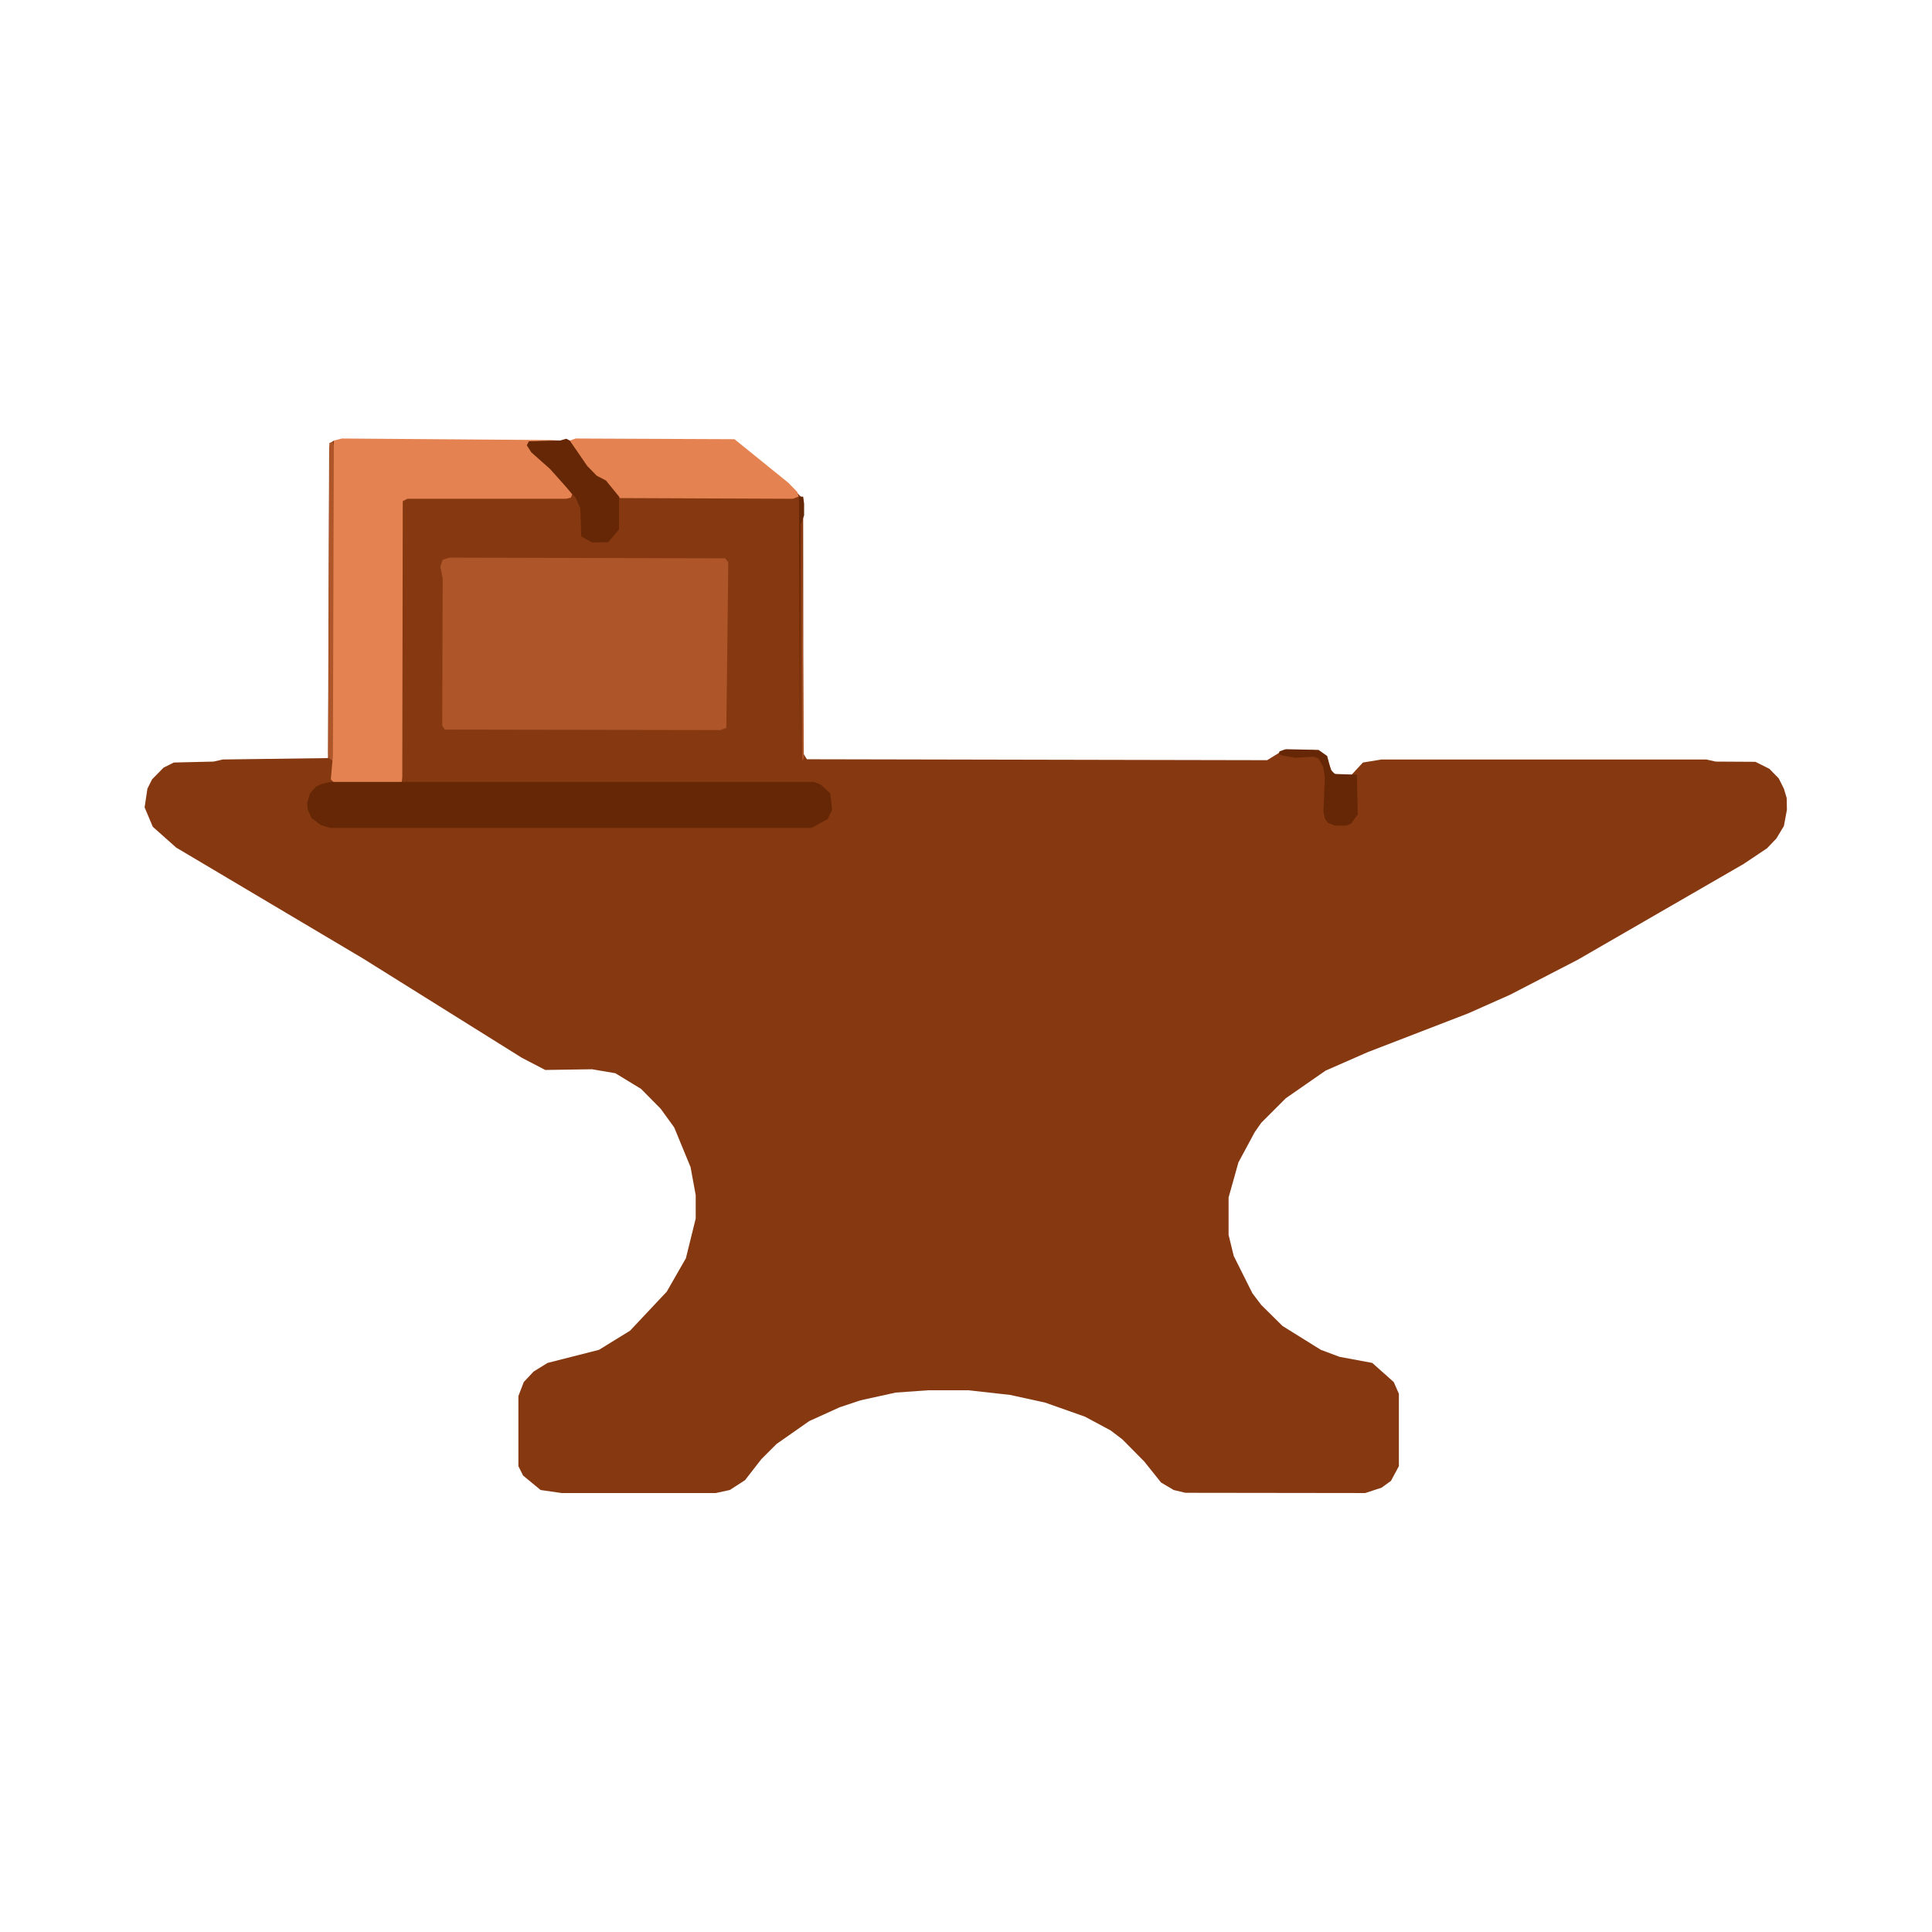
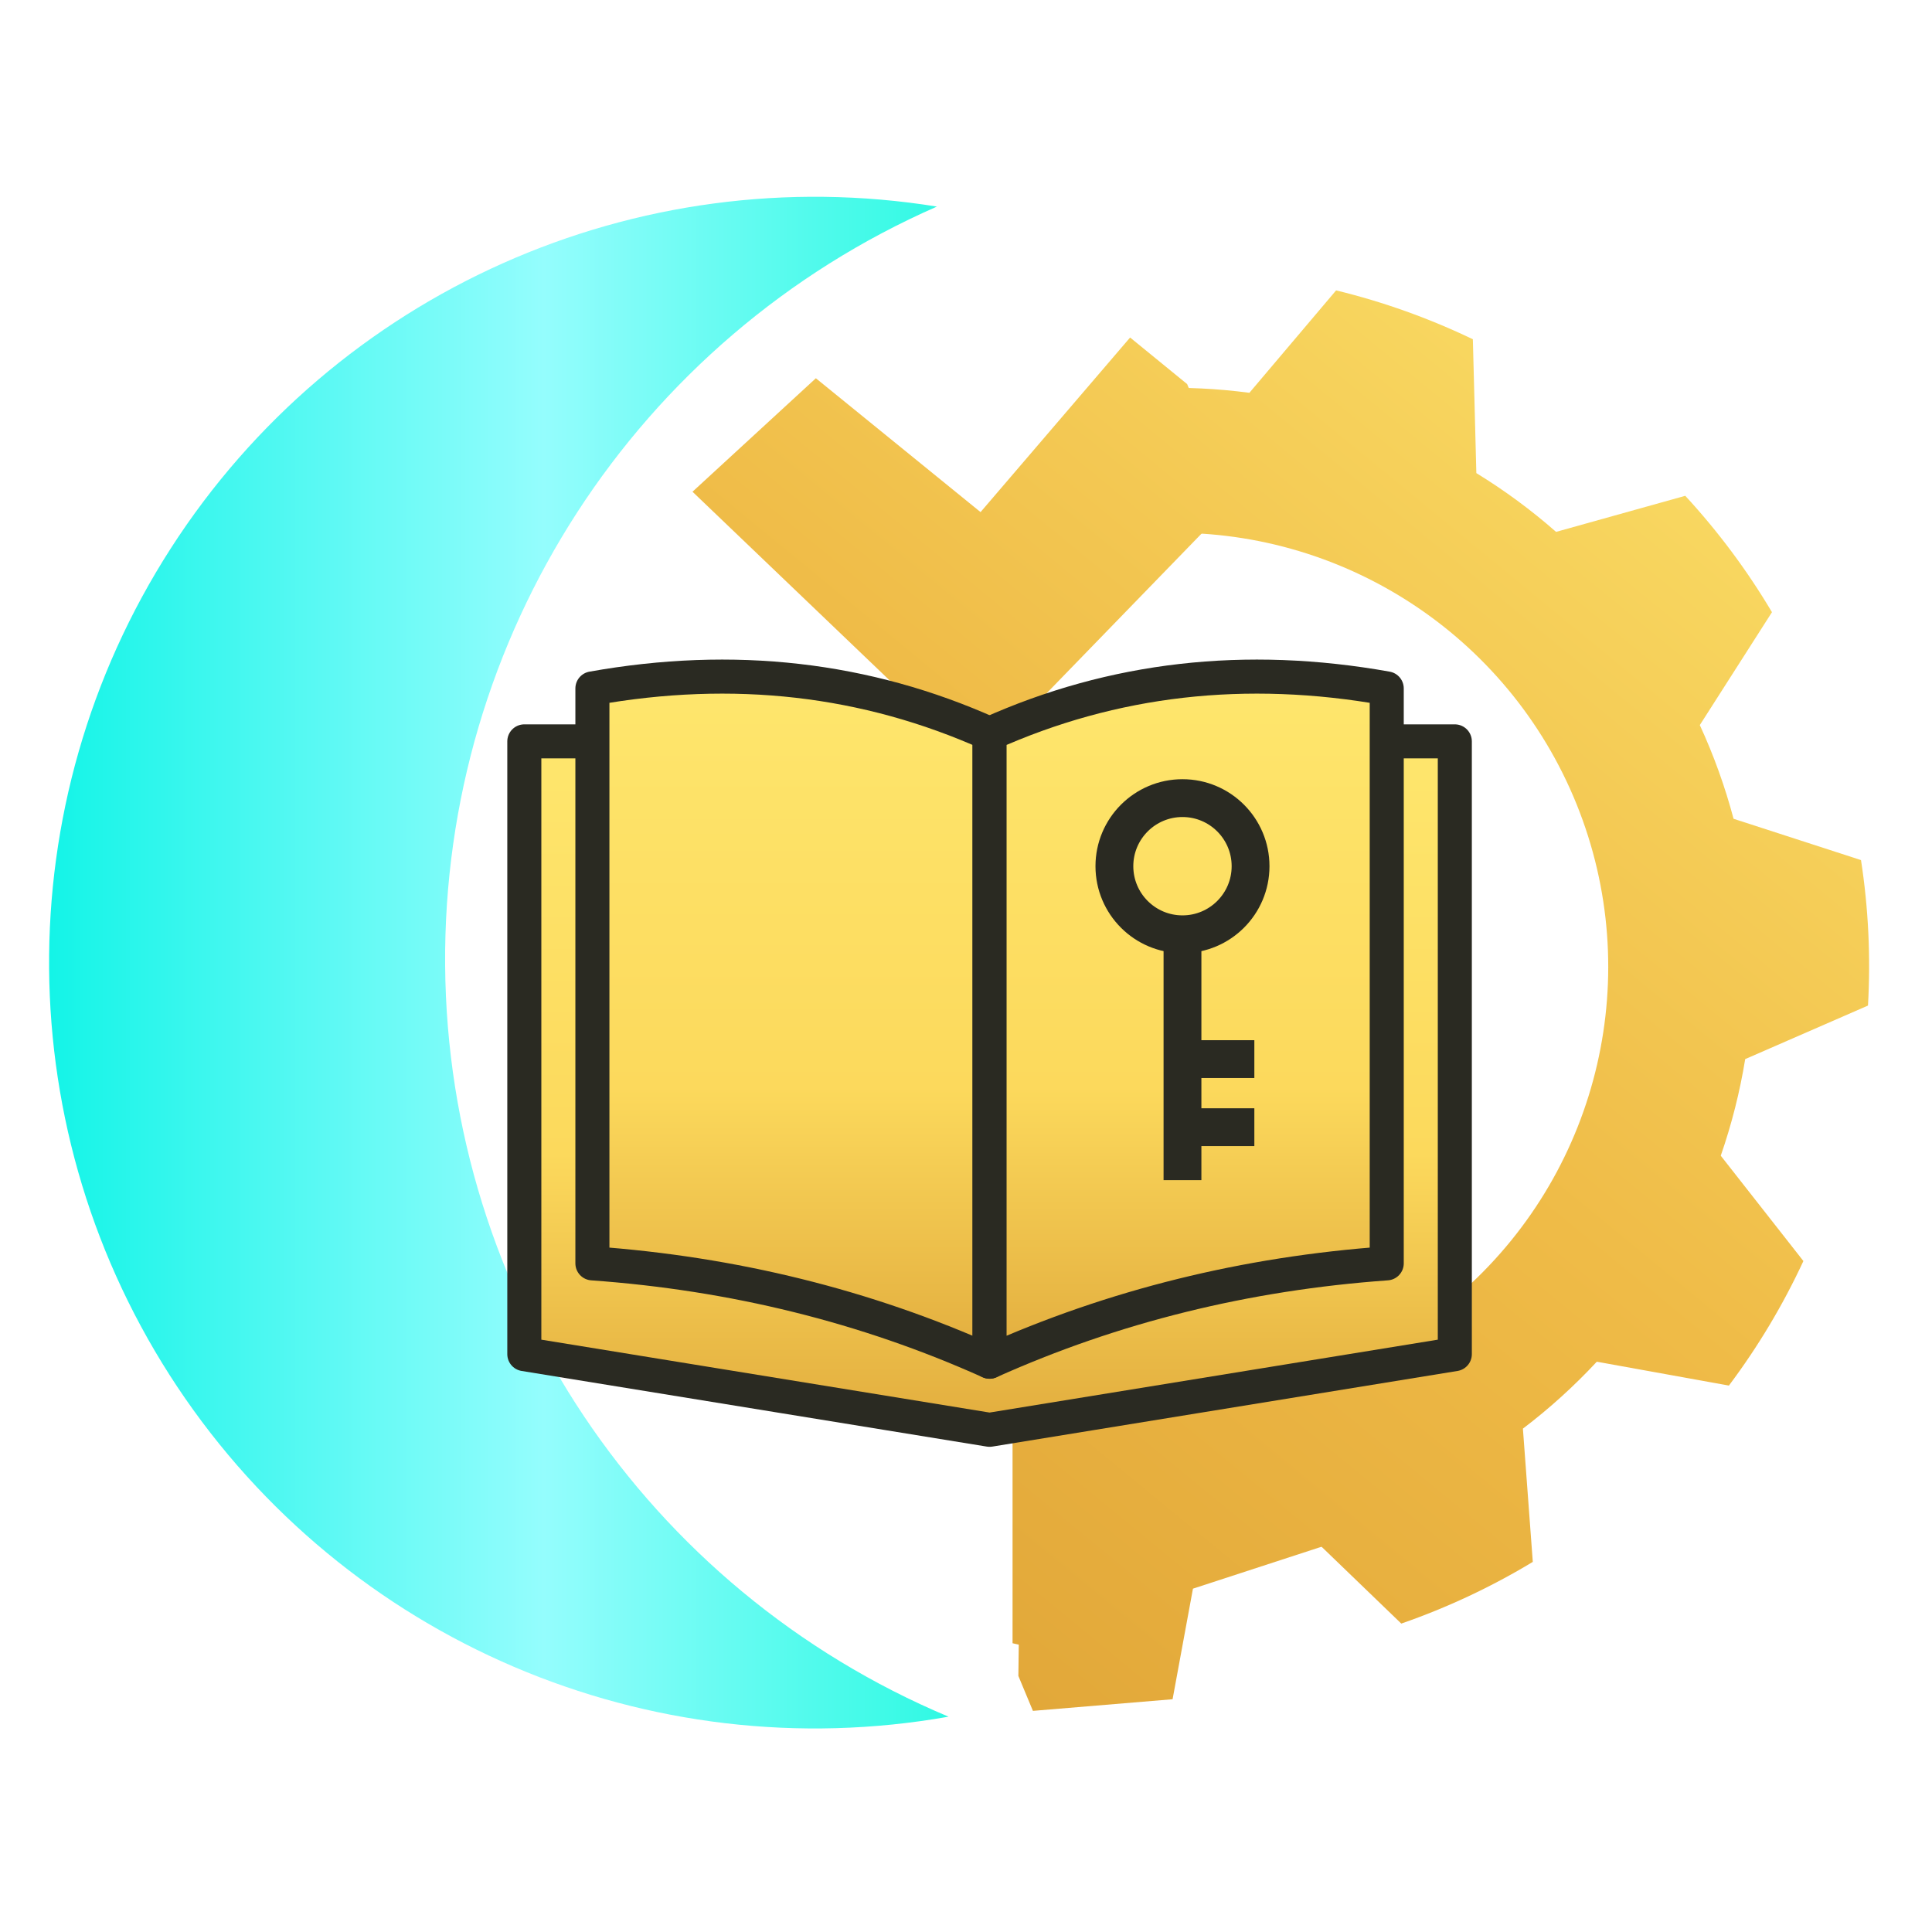
- <svg xmlns="http://www.w3.org/2000/svg" viewBox="0 0 827 827">
-   <style>
-     .dark { display: none; }
-     @media (prefers-color-scheme: dark) { .light { display: none; } .dark { display: inline; } }
-   </style>
-   <g class="light">
-     <path fill="#863911" stroke="none" fill-rule="evenodd" d="M142.9 188.6L314.7 188.6L337.4 207.1L343.8 213.6L343.9 322.6L345.4 325.0L542.4 325.4L549.4 321.1L562.4 321.1L567.4 323.3L570.4 331.0L574.4 332.1L578.4 331.8L583.4 326.4L591.4 325.1L730.4 325.1L734.4 326.0L751.4 326.1L757.4 329.1L761.4 333.2L763.6 337.6L764.8 341.6L764.9 346.6L763.6 353.6L760.4 358.9L756.4 363.1L746.4 369.8L675.4 410.8L646.4 425.8L628.4 433.8L585.4 450.4L567.4 458.3L550.4 470.1L539.9 480.6L537.1 484.6L530.1 497.6L525.9 512.6L525.9 528.6L528.1 537.6L536.1 553.6L539.9 558.6L549.0 567.6L565.4 577.8L573.4 580.8L587.4 583.4L596.6 591.6L598.8 596.6L598.8 627.6L595.4 633.9L591.4 636.8L584.4 639.1L507.4 639.0L502.4 637.8L497.0 634.6L489.8 625.6L480.4 616.1L475.4 612.3L464.4 606.4L447.4 600.4L432.4 597.1L414.4 595.1L397.4 595.1L383.4 596.1L368.4 599.4L359.4 602.4L346.4 608.3L332.4 618.1L325.9 624.6L318.9 633.6L312.4 637.8L306.4 639.1L240.4 639.1L231.4 637.8L223.9 631.6L221.9 627.6L221.9 597.6L224.2 591.6L228.4 587.1L234.4 583.4L256.4 577.8L269.7 569.6L285.4 552.9L293.6 538.6L297.8 521.6L297.8 511.6L295.6 499.6L288.6 482.6L282.8 474.6L274.4 466.1L263.4 459.4L253.4 457.7L233.4 458.0L223.4 452.8L155.4 410.3L75.4 362.8L65.4 353.9L61.9 345.6L63.1 337.6L65.1 333.6L70.0 328.6L74.4 326.4L91.4 326.0L95.4 325.1L140.4 324.5L140.9 191.6L141.4 189.6Z" />
-     <path fill="#ae5629" stroke="none" fill-rule="evenodd" d="M141.0 189.6L142.4 189.2L143.2 191.6L143.2 322.6L142.4 325.6L140.8 324.6L140.5 322.6ZM343.2 223.6L344.1 324.6L343.4 325.7ZM189.5 239.6L192.4 238.7L310.4 239.0L311.7 240.6L311.7 244.6L310.9 311.6L308.4 312.5L190.4 312.3L189.3 310.6L189.5 247.6L188.5 242.6Z" />
-     <path fill="#e48351" stroke="none" fill-rule="evenodd" d="M142.9 188.6L146.4 187.7L239.4 188.4L227.4 189.0L226.6 190.6L228.4 193.6L236.4 200.6L244.9 211.6L244.4 213.0L242.4 213.5L174.4 213.5L172.4 214.5L172.2 332.6L172.0 334.6L170.4 335.9L143.4 335.4L141.6 333.6L142.5 323.6ZM243.9 188.6L246.4 187.7L314.4 188.0L337.4 206.6L341.3 210.6L341.8 212.6L339.4 213.5L265.4 213.2L258.4 205.9L255.4 204.6L250.4 199.6L247.4 194.2L244.7 191.6Z" />
-     <path fill="#662706" stroke="none" fill-rule="evenodd" d="M239.6 188.6L242.4 187.8L243.9 188.6L251.4 199.5L255.4 203.6L259.4 205.7L265.0 212.6L265.0 226.6L260.4 232.1L253.4 232.2L248.8 229.6L248.4 217.6L246.4 213.0L235.4 200.7L227.4 193.6L225.5 190.6L226.4 188.9ZM342.0 212.6L343.8 212.6L344.2 215.6L344.2 220.6L342.7 224.6L342.4 324.9ZM547.7 321.6L550.4 320.7L564.4 321.0L568.1 323.6L569.7 329.6L571.4 331.3L580.8 331.6L581.2 348.6L578.4 352.5L576.4 353.4L571.4 353.4L568.4 352.2L567.2 350.6L566.5 347.6L567.1 332.6L566.4 328.3L564.4 324.7L562.4 323.9L554.4 324.4L548.4 323.3L547.4 322.6ZM137.7 335.6L141.4 334.7L348.4 334.7L351.4 335.9L355.4 339.6L356.2 346.6L354.3 350.6L347.4 354.4L141.4 354.4L137.4 353.2L133.4 350.2L131.7 346.6L131.5 343.6L132.7 339.6L135.4 336.6Z" />
+ <svg xmlns="http://www.w3.org/2000/svg" viewBox="0 -16 332 332" role="img" aria-labelledby="mdr-catalogue-icon-t">
+   <defs>
+     <linearGradient id="mdr-catalogue-icon-crescent" x1="0" y1="0" x2="1" y2="0">
+       <stop offset="0" stop-color="#13f4e7" />
+       <stop offset=".55" stop-color="#94fdfd" />
+       <stop offset="1" stop-color="#2ff9e3" />
+     </linearGradient>
+     <linearGradient id="mdr-catalogue-icon-gear" gradientUnits="userSpaceOnUse" x1="321" y1="33" x2="119" y2="279">
+       <stop offset="0" stop-color="#fce36b" />
+       <stop offset=".5" stop-color="#efbb47" />
+       <stop offset="1" stop-color="#dea235" />
+     </linearGradient>
+     <linearGradient id="mdr-catalogue-icon-book" x1="0" y1="0" x2="0" y2="1">
+       <stop offset="0" stop-color="#fee66d" />
+       <stop offset=".6" stop-color="#fcd95c" />
+       <stop offset="1" stop-color="#e2ad3e" />
+     </linearGradient>
+   </defs>
+   <path d="M161,19.5 A131.6,131.6 0 1 0 163,279 A141.2,141.2 0 0 1 161,19.5Z" fill="url(#mdr-catalogue-icon-crescent)" />
+   <clipPath id="mdr-catalogue-icon-gear-end">
+     <path d="M0,0 H332 V300 H174 V200 H0 Z" />
+   </clipPath>
+   <g fill="url(#mdr-catalogue-icon-gear)">
+     <path d="M198.2,50.7 A99.5,99.5 0 0 1 214.7,51.5 L229.6,33.9 A119.5,119.5 0 0 1 253.1,42.3 L253.7,65.3 A99.5,99.5 0 0 1 267.4,75.4 L289.6,69.2 A119.5,119.5 0 0 1 304.5,89.2 L292.1,108.6 A99.5,99.5 0 0 1 297.9,124.7 L319.8,131.8 A119.5,119.5 0 0 1 321,156.8 L299.9,166 A99.5,99.5 0 0 1 295.7,182.6 L309.9,200.7 A119.5,119.5 0 0 1 297.1,222.1 L274.4,218 A99.5,99.5 0 0 1 261.7,229.5 L263.4,252.4 A119.5,119.5 0 0 1 240.8,263 L224.2,247 A99.5,99.5 0 0 1 207.3,249.5 L196,269.5 A119.5,119.5 0 0 1 171.3,265.7 L166.4,243.2 A99.5,99.5 0 0 1 155,238 L166.7,216 A74.6,74.6 0 1 0 199.1,75.6Z" clip-path="url(#mdr-catalogue-icon-gear-end)" />
+     <polygon points="119,68.5 140.2,49 168.5,72 194.2,42 204,50 212.2,69.8 169.5,113.8 163.2,110.8" />
+     <polygon points="175.5,233 175,272 177.5,278 201.5,276 205,257 228,249.5 236,240 236,215 209.5,229" />
  </g>
-   <g class="dark">
-     <path fill="#be6629" stroke="none" fill-rule="evenodd" d="M142.9 188.6L314.7 188.6L337.4 207.1L343.8 213.6L343.9 322.6L345.4 325.0L542.4 325.4L549.4 321.1L562.4 321.1L567.4 323.3L570.4 331.0L574.4 332.1L578.4 331.8L583.4 326.4L591.4 325.1L730.4 325.1L734.4 326.0L751.4 326.1L757.4 329.1L761.4 333.2L763.6 337.6L764.8 341.6L764.9 346.6L763.6 353.6L760.4 358.9L756.4 363.1L746.4 369.8L675.4 410.8L646.4 425.8L628.4 433.8L585.4 450.4L567.4 458.3L550.4 470.1L539.9 480.6L537.1 484.6L530.1 497.6L525.9 512.6L525.9 528.6L528.1 537.6L536.1 553.6L539.9 558.6L549.0 567.6L565.4 577.8L573.4 580.8L587.4 583.4L596.6 591.6L598.8 596.6L598.8 627.6L595.4 633.9L591.4 636.8L584.4 639.1L507.4 639.0L502.4 637.8L497.0 634.6L489.8 625.6L480.4 616.1L475.4 612.3L464.4 606.4L447.4 600.4L432.4 597.1L414.4 595.1L397.4 595.1L383.4 596.1L368.4 599.4L359.4 602.4L346.4 608.3L332.4 618.1L325.9 624.6L318.9 633.6L312.4 637.8L306.4 639.1L240.4 639.1L231.4 637.8L223.9 631.6L221.9 627.6L221.9 597.6L224.2 591.6L228.4 587.1L234.4 583.4L256.4 577.8L269.7 569.6L285.4 552.9L293.6 538.6L297.8 521.6L297.8 511.6L295.6 499.6L288.6 482.6L282.8 474.6L274.4 466.1L263.4 459.4L253.4 457.7L233.4 458.0L223.4 452.8L155.4 410.3L75.4 362.8L65.4 353.9L61.9 345.6L63.1 337.6L65.1 333.6L70.0 328.6L74.4 326.4L91.4 326.0L95.4 325.1L140.4 324.5L140.9 191.6L141.4 189.6Z" />
-     <path fill="#e28443" stroke="none" fill-rule="evenodd" d="M141.0 189.6L142.4 189.2L143.2 191.6L143.2 322.6L142.4 325.6L140.8 324.6L140.5 322.6ZM343.2 223.6L344.1 324.6L343.4 325.7ZM189.5 239.6L192.4 238.7L310.4 239.0L311.7 240.6L311.7 244.6L310.9 311.6L308.4 312.5L190.4 312.3L189.3 310.6L189.5 247.6L188.5 242.6Z" />
-     <path fill="#e38340" stroke="none" fill-rule="evenodd" d="M142.9 188.6L146.4 187.7L239.4 188.4L227.4 189.0L226.6 190.6L228.4 193.6L236.4 200.6L244.9 211.6L244.4 213.0L242.4 213.5L174.4 213.5L172.4 214.5L172.2 332.6L172.0 334.6L170.4 335.9L143.4 335.4L141.6 333.6L142.5 323.6ZM243.9 188.6L246.4 187.7L314.4 188.0L337.4 206.6L341.3 210.6L341.8 212.6L339.4 213.5L265.4 213.2L258.4 205.9L255.4 204.6L250.4 199.6L247.4 194.2L244.7 191.6Z" />
-     <path fill="#903f06" stroke="none" fill-rule="evenodd" d="M239.6 188.6L242.4 187.8L243.9 188.6L251.4 199.5L255.4 203.6L259.4 205.7L265.0 212.6L265.0 226.6L260.4 232.1L253.4 232.2L248.8 229.6L248.4 217.6L246.4 213.0L235.4 200.7L227.4 193.6L225.5 190.6L226.4 188.9ZM342.0 212.6L343.8 212.6L344.2 215.6L344.2 220.6L342.7 224.6L342.4 324.9ZM547.7 321.6L550.4 320.7L564.4 321.0L568.1 323.6L569.7 329.6L571.4 331.3L580.8 331.6L581.2 348.6L578.4 352.5L576.4 353.4L571.4 353.4L568.4 352.2L567.2 350.6L566.5 347.6L567.1 332.6L566.4 328.3L564.4 324.7L562.4 323.9L554.4 324.4L548.4 323.3L547.4 322.6ZM137.7 335.6L141.4 334.7L348.4 334.7L351.4 335.9L355.4 339.6L356.2 346.6L354.3 350.6L347.4 354.4L141.4 354.4L137.4 353.2L133.4 350.2L131.7 346.6L131.5 343.6L132.7 339.6L135.4 336.6Z" />
+   <g transform="translate(172 166) scale(1.3) translate(-172 -166)">
+     <g stroke="#2a2a22" stroke-width="4.5" stroke-linejoin="round" stroke-linecap="round" fill="url(#mdr-catalogue-icon-book)">
+       <path d="M109,124 H232 V205 L170.5,215 L109,205 Z" />
+       <path d="M118,117 Q146,112 170.5,123 V206 Q146,195 118,193 Z" />
+       <path d="M223,117 Q195,112 170.5,123 V206 Q195,195 223,193 Z" />
+     </g>
+     <g fill="none" stroke="#2a2a22" stroke-width="5" stroke-linecap="butt">
+       <circle cx="196" cy="140.5" r="9" />
+       <path d="M196,149.5 V182 M196,166 H205.5 M196,175 H205.5" />
+     </g>
  </g>
</svg>
